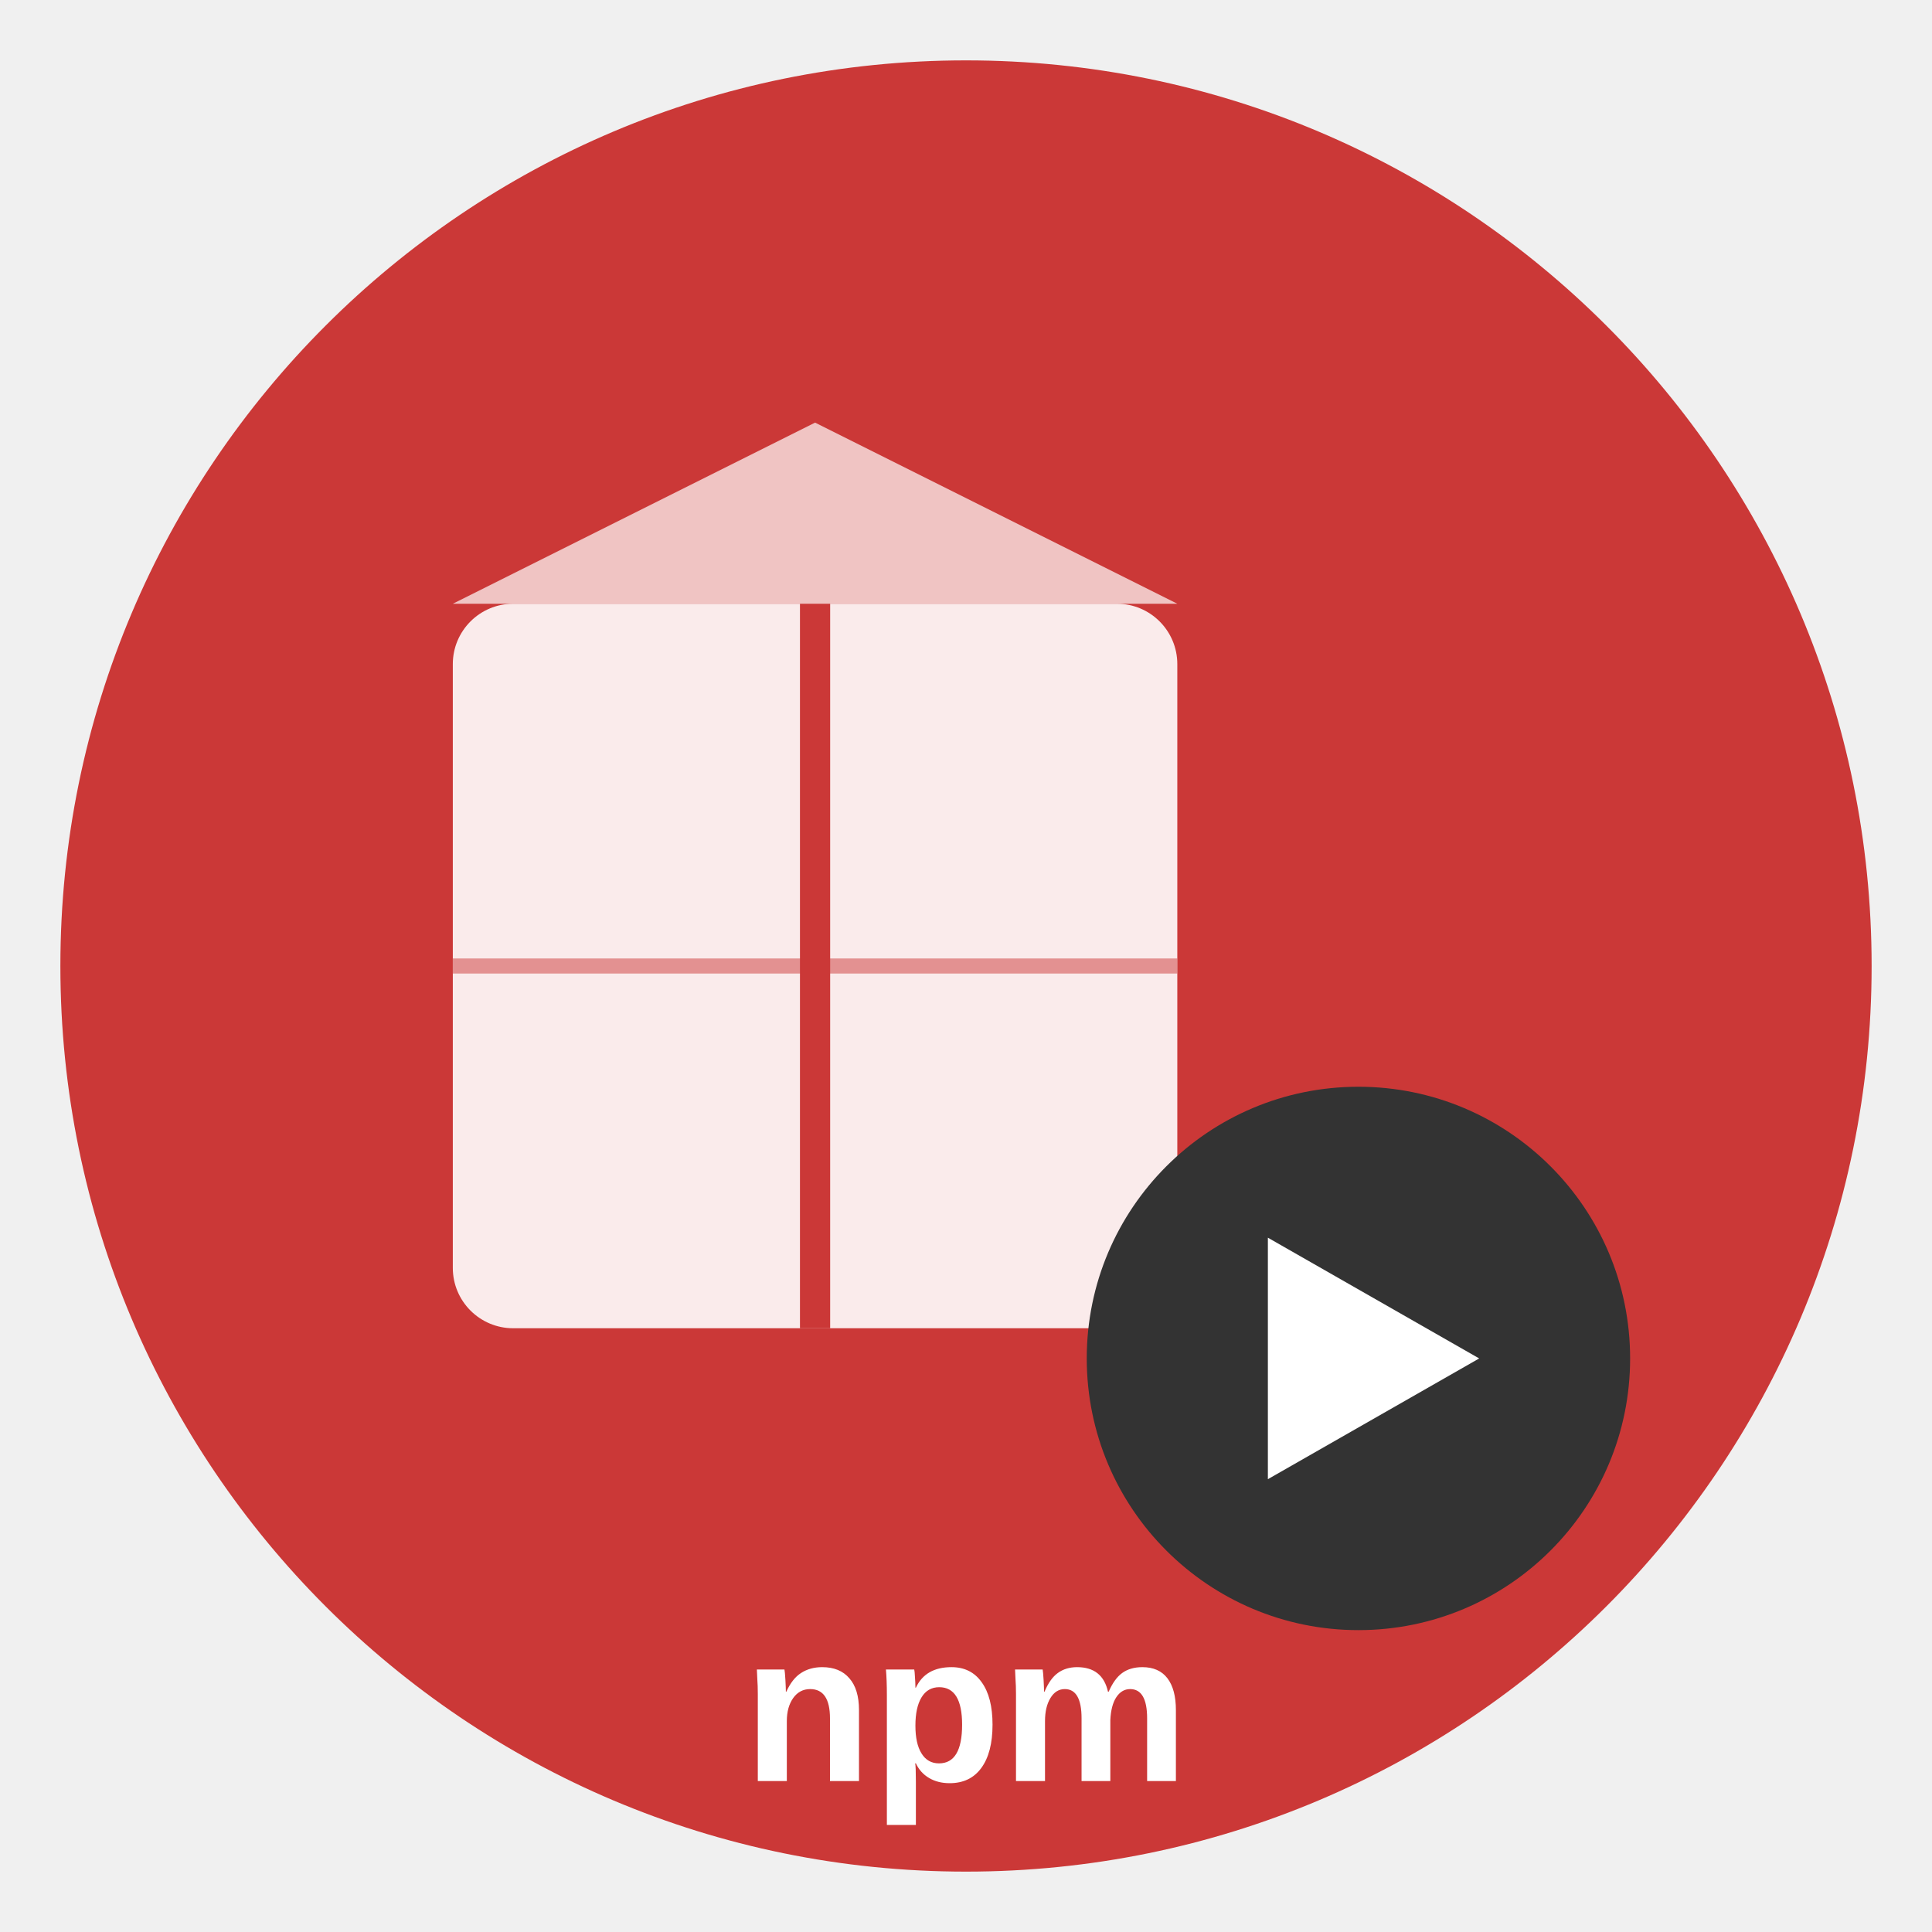
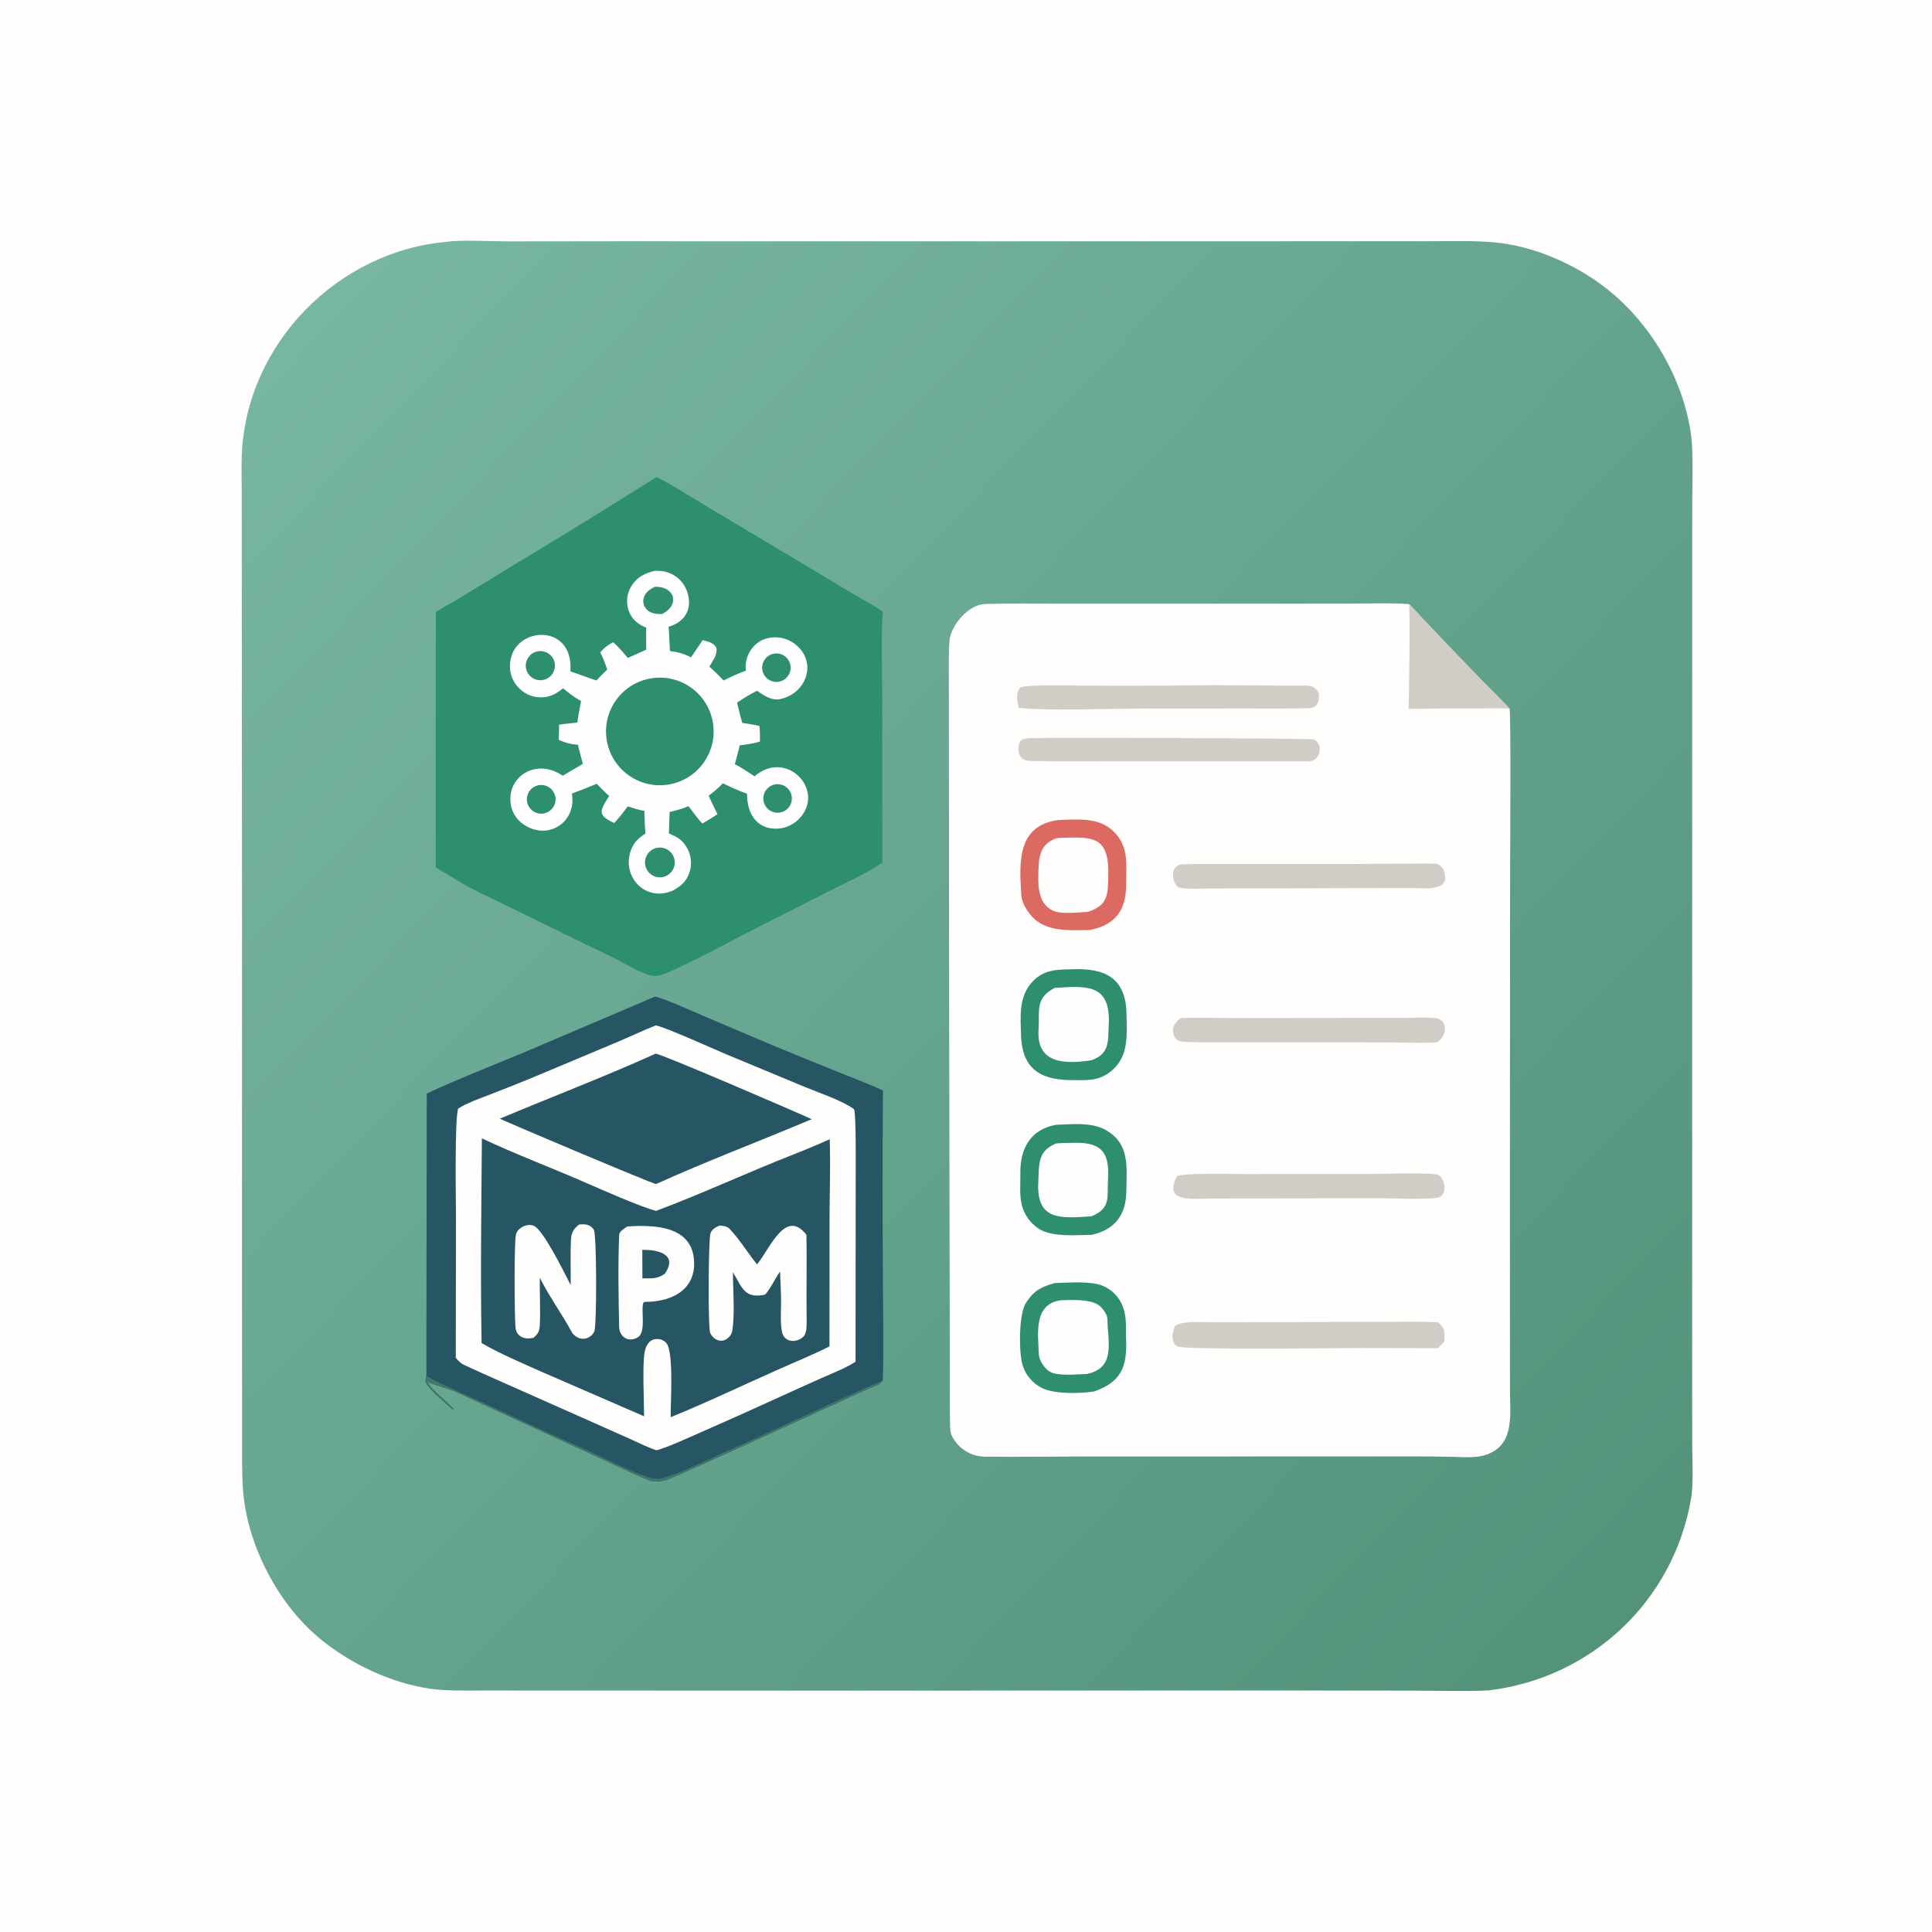
- <svg xmlns="http://www.w3.org/2000/svg" width="128" height="128" viewBox="0 0 128 128">
-   <circle cx="64" cy="64" r="60" fill="#CB3837" />
-   <rect x="30" y="40" width="48" height="48" fill="white" opacity="0.9" rx="4" />
-   <path d="M 30 40 L 54 28 L 78 40 Z" fill="white" opacity="0.7" />
-   <line x1="54" y1="40" x2="54" y2="88" stroke="#CB3837" stroke-width="2" />
-   <line x1="30" y1="64" x2="78" y2="64" stroke="#CB3837" stroke-width="1" opacity="0.5" />
-   <circle cx="90" cy="90" r="18" fill="#333333" />
-   <path d="M 84 82 L 84 98 L 98 90 Z" fill="white" />
-   <text x="64" y="118" font-family="Arial, sans-serif" font-size="14" font-weight="bold" fill="white" text-anchor="middle">npm</text>
+ <svg xmlns="http://www.w3.org/2000/svg" width="1024" height="1024" viewBox="0 0 1024 1024">
+   <path fill="#FFFEFC" d="M0 0L1024 0L1024 1024L0 1024L0 0Z" />
+   <defs>
+     <linearGradient id="gradient_0" gradientUnits="userSpaceOnUse" x1="867.551" y1="852.925" x2="156.274" y2="170.886">
+       <stop offset="0" stop-color="#52937A" />
+       <stop offset="1" stop-color="#78B6A4" />
+     </linearGradient>
+   </defs>
+   <path fill="url(#gradient_0)" d="M236.411 128.202C243.97 127.004 260.428 127.915 268.513 127.93L329.926 127.86L530.197 127.893L708.384 127.858L759.464 127.835C770.624 127.832 783.889 127.415 794.866 128.757C814.231 131.124 834.272 139.957 849.786 151.632C874.365 170.128 892.285 200.44 896.365 230.957C897.524 239.627 896.931 258.279 896.923 267.901L896.899 333.754L896.876 557.279L896.882 720.758L896.917 766.467C896.924 774.296 897.593 786.717 896.33 794.138C887.079 848.484 843.515 889.521 788.82 895.965C776.515 896.548 760.844 896.077 748.138 896.062L671.965 896.006L438.383 896.078L298.171 896.042L256.916 896.018C247.866 896.011 236.539 896.336 227.777 895.036C207.136 891.972 186.127 881.998 170.108 868.967C147.604 850.663 131.249 819.422 128.864 790.503C128.035 780.449 128.362 764.175 128.314 753.456L128.25 682.237L128.261 480.409L128.161 312.265L128.132 261.36C128.132 254.699 127.893 247.784 128.157 241.152C130.502 182.191 178.984 133.336 236.411 128.202Z" />
+   <path fill="#FFFEFC" d="M800.084 375.599C800.868 377.211 800.402 453.074 800.385 461.33L800.285 615.063L800.297 708.124L800.321 737.43C800.334 746.744 801.989 759.981 794.751 766.875C787.647 773.641 778.059 772.321 769.139 772.121C762.506 771.986 755.871 771.919 749.237 771.919L676.325 771.944L573.911 771.962C556.649 772.001 539.154 772.234 521.902 772.058C516.204 772 510.551 769.308 507.049 764.925C504.44 761.66 503.657 759.952 503.559 755.83C503.353 747.114 503.438 738.292 503.441 729.578L503.338 682.317L503.022 504.798L502.947 394.813L502.9 360.297C502.894 353.621 502.767 346.68 503.189 340.022C503.722 331.62 513.26 320.427 522.004 320.134C534.947 319.7 548.143 319.946 561.132 319.964L639.88 319.949L712.465 319.935C719.656 319.935 741.03 319.451 746.936 320.239C760.033 334.277 773.29 348.164 786.706 361.898C790.992 366.337 796.032 371.148 800.084 375.599Z" />
+   <path fill="#D0CDC7" d="M746.936 320.239C760.033 334.277 773.29 348.164 786.706 361.898C790.992 366.337 796.032 371.148 800.084 375.599C794.477 375.282 786.675 375.503 780.901 375.51C769.487 375.476 758.072 375.545 746.659 375.716C746.846 358.391 747.398 337.3 746.936 320.239Z" />
+   <path fill="#2D8F6D" d="M559.782 596.159C568.205 595.901 578.396 594.666 585.895 598.829C599.05 606.131 597.108 618.713 596.985 631.297C596.862 643.931 590.965 651.668 578.722 654.473C570.411 654.607 557.646 655.772 550.691 651.333C545.86 648.235 542.491 643.311 541.354 637.685C540.331 632.599 540.901 626.955 540.818 621.785C540.612 608.942 546.094 598.545 559.782 596.159Z" />
+   <path fill="#FFFEFC" d="M559.676 606.089C562.158 605.741 564.852 605.901 567.14 605.781C582.539 604.969 588.345 609.346 587.272 625.088C586.661 634.045 589.187 640.467 578.379 644.681C562.157 645.748 549.139 647.133 550.323 626.297C550.826 617.461 549.695 610.212 559.676 606.089Z" />
+   <path fill="#2D8F6D" d="M568.671 513.729C585.471 513.078 596.806 518.181 597.066 537.446C597.201 547.507 598.387 558.674 590.459 566.348C584.115 572.49 578.21 572.612 569.872 572.502C553.371 572.721 541.82 568.185 541.184 548.831C540.857 538.86 539.814 527.992 547.383 520.15C553.612 513.696 560.379 513.919 568.671 513.729Z" />
+   <path fill="#FFFEFC" d="M559.006 523.611C575.905 522.509 588.74 521.344 587.655 542.923C587.225 551.463 588.432 558.517 578.467 561.955C564.893 564.033 549.143 564.121 550.46 545.593C551.147 535.933 548.401 529.101 559.006 523.611Z" />
+   <path fill="#2D8F6D" d="M559.019 680.054C566.192 679.82 578.118 678.846 584.413 681.478C589.339 683.492 593.207 687.463 595.09 692.44C597.432 698.54 596.587 704.23 596.854 710.481C597.462 724.7 593.866 732.648 579.885 737.52C572.494 738.619 558.898 739.027 552.156 735.622C547.282 733.156 543.618 728.817 542.002 723.599C540.008 717.285 539.841 696.593 543.775 690.566C548.261 683.694 551.766 682.182 559.019 680.054Z" />
+   <path fill="#FFFEFC" d="M562.262 689.177C567.791 688.929 577.271 688.563 581.818 691.433C583.95 692.569 586.927 696.642 586.959 699.156C587.115 711.463 591.539 724.913 576.087 728.249C570.657 728.368 560.212 729.578 556.103 726.798C553.488 725.185 550.721 720.901 550.606 717.766C550.204 706.814 547.639 691.23 562.262 689.177Z" />
+   <path fill="#DD6A62" d="M560.73 434.652C569.001 434.422 578.695 433.371 585.978 437.507C591.034 440.379 594.695 445.194 596.111 450.834C597.511 456.491 596.808 462.508 596.878 468.247C597.047 482.121 591.444 490.193 577.664 492.932C568.384 493.012 557.786 493.966 549.996 488.438C545.873 485.676 541.615 479.342 541.301 474.266C540.256 457.388 538.916 437.67 560.73 434.652Z" />
+   <path fill="#FFFEFC" d="M560.5 444.137C577.897 443.692 588.002 441.953 587.415 463.849C587.149 473.775 587.612 479.814 576.497 483.336C571.427 483.528 562.697 484.674 558.345 482.766C549.405 478.846 550.203 467.777 550.446 459.896C550.691 451.918 552.747 446.524 560.5 444.137Z" />
+   <path fill="#D0CDC7" d="M666.083 700.745L729.76 700.63C739.442 700.629 752.864 700.268 762.31 700.854C766.313 704.761 765.675 705.616 765.462 711.109C764.414 712.304 763.248 713.437 762.127 714.571L721.75 714.487C710.941 714.476 627.75 715.556 624.079 713.636C623.065 713.106 622.35 712.201 621.951 711.14C620.92 708.398 621.684 705.443 622.766 702.86C626.224 699.952 637.737 700.779 642.651 700.801C650.462 700.831 658.272 700.812 666.083 700.745Z" />
+   <path fill="#D0CDC7" d="M633.731 363.253C647.35 362.985 661.374 363.388 675.031 363.356C681.069 363.532 687.31 363.223 693.318 363.43C696.27 363.531 699.222 365.855 699.098 368.982C698.95 372.744 697.718 375.223 693.63 375.36C683.381 375.706 673.11 375.556 662.863 375.554L602.375 375.588C585.277 375.594 556.083 376.895 539.956 375.186C539.204 371.368 538.088 367.684 540.764 364.43C543.686 362.737 567.711 363.377 572.965 363.384C593.22 363.519 613.476 363.475 633.731 363.253Z" />
+   <path fill="#D0CDC7" d="M547.033 391.222C560.333 390.871 695.16 391.227 696.465 391.941C697.858 392.702 699.119 394.316 699.421 395.856C699.793 397.751 699.24 399.74 698.107 401.282C696.991 402.802 695.927 403.209 694.125 403.513L589.913 403.504C575.535 403.456 561.009 403.557 546.625 403.355C544.924 403.276 543.637 403.164 542.194 402.286C539.254 400.499 539.092 394.925 541.192 392.357C542.973 391.285 544.895 391.387 547.033 391.222Z" />
+   <path fill="#D0CDC7" d="M625.875 539.598C634.59 539.21 646.152 539.597 655.038 539.596L714.198 539.533L746.186 539.495C750.175 539.489 757.445 539.034 761.165 539.679C767.651 540.805 766.978 549.052 761.705 552.453C755.36 552.929 745.647 552.551 738.957 552.536L694.922 552.455L651.331 552.443C643.532 552.441 635.541 552.556 627.748 552.224C626.085 552.213 623.623 551.588 622.714 549.89C620.313 545.405 622.59 541.879 625.875 539.598Z" />
+   <path fill="#D0CDC7" d="M748.533 457.75C752.911 457.647 757.29 457.653 761.667 457.77C764.781 459.691 765.552 460.772 765.939 464.53C766.768 472.576 753.442 470.651 748.235 470.643C740.626 470.611 733.017 470.626 725.409 470.691L638.375 470.952C635.432 470.98 625.591 471.434 623.994 469.868C621.099 467.029 620.083 458.501 626.592 458.156C631.737 457.883 636.175 457.93 641.069 457.943L664.814 457.957C692.72 458.037 720.627 457.969 748.533 457.75Z" />
+   <path fill="#D0CDC7" d="M726.705 622.246C731.975 622.24 760.397 621.182 762.728 622.935C764.353 624.157 765.273 626.377 765.531 628.335C765.779 630.216 765.506 632.294 764.128 633.707C763.326 634.529 762.39 634.802 761.292 634.926C752.926 635.872 738.866 635.071 729.939 635.088L660.75 635.193C654.181 635.119 649.034 635.365 640.863 635.299C632.512 635.174 616.487 637.824 623.697 623.578C624.759 621.481 656.735 622.308 660.385 622.313L726.705 622.246Z" />
+   <path fill="#265563" d="M347.279 528.169C354.584 530.253 366.102 535.581 373.451 538.74L410.886 554.598C422.919 559.574 434.979 564.486 447.064 569.333C453.287 571.832 462.019 575.133 467.969 578.022C467.731 611.969 467.733 645.917 467.974 679.864C468.009 696.123 468.526 715.715 467.892 731.689C467.262 732.502 466.415 733.493 465.446 733.898C458.606 736.759 451.869 739.851 445.138 742.937L394.646 766.036L366.102 778.858C361.961 780.703 357.414 782.806 353.251 784.467C351.657 785.103 346.122 785.462 344.313 784.724C334.255 780.621 324.268 775.675 314.395 771.194L241.217 737.508C239.28 736.634 227.119 732.853 226.83 732.606C227.365 735.749 239.02 744.567 240.451 746.992L239.761 746.893C235.262 742.894 229.777 738.379 226.194 733.6C225.082 732.117 225.665 731.033 225.99 729.172L226.179 579.577C243.181 571.696 261.632 564.517 278.92 557.298L347.279 528.169Z" />
+   <path fill="#3F776A" d="M225.99 729.172C229.527 731.814 252.554 741.781 258.651 744.614C276.84 753.157 295.114 761.514 313.472 769.684C320.063 772.694 343.808 785.144 349.769 783.776C360.907 781.22 375.252 773.247 386.224 768.738C413.566 756.627 440.455 743.5 467.892 731.689C467.262 732.502 466.415 733.493 465.446 733.898C458.606 736.759 451.869 739.851 445.138 742.937L394.646 766.036L366.102 778.858C361.961 780.703 357.414 782.806 353.251 784.467C351.657 785.103 346.122 785.462 344.313 784.724C334.255 780.621 324.268 775.675 314.395 771.194L241.217 737.508C239.28 736.634 227.119 732.853 226.83 732.606C227.365 735.749 239.02 744.567 240.451 746.992L239.761 746.893C235.262 742.894 229.777 738.379 226.194 733.6C225.082 732.117 225.665 731.033 225.99 729.172Z" />
+   <path fill="#FFFEFC" d="M347.618 543.476C352.887 544.521 378.576 556.13 385.258 558.939L426.584 576.112C434.382 579.324 446.152 583.191 452.708 587.922C453.843 591.124 453.515 621.387 453.532 627.952L453.456 721.727C448.875 724.8 442.166 727.44 436.982 729.725C430.372 732.647 423.78 735.61 417.206 738.613C401.652 745.76 386.034 752.767 370.353 759.634C364.434 762.205 353.953 767.089 348.053 768.668C344.706 767.793 338.413 764.671 334.922 763.109L311.861 752.836L268.005 733.361C260.602 730.058 252.984 726.756 245.661 723.275C244.052 722.511 242.737 721.008 241.57 719.675L241.673 644.977C241.661 635.804 240.906 593.226 242.835 587.6C246.88 584.801 254.839 582.019 259.614 580.154C266.821 577.378 273.999 574.525 281.146 571.596L327.764 552.053C334.483 549.198 340.802 546.156 347.618 543.476Z" />
+   <path fill="#265563" d="M255.408 603.329C272.995 611.716 293.302 619.301 311.359 627.262C318.75 630.52 341.145 640.312 347.769 641.786C372.058 632.7 395.812 621.595 419.956 612.13C426.624 609.516 433.226 606.75 439.764 603.827C440.24 616.589 439.744 631.172 439.681 644.062L439.626 713.624C432.102 717.53 419.144 722.835 411.092 726.505C392.813 734.603 373.953 743.666 355.476 751.126C355.371 743.756 357.2 716.539 353.23 711.922C351.98 710.469 350.307 709.752 348.402 709.699C346.767 709.653 345.214 710.244 344.07 711.427C342.711 712.833 342.024 714.753 341.662 716.642C340.437 723.042 341.365 742.936 341.37 750.657L287.214 727.146C277.327 722.761 264.376 717.193 255.264 711.856C254.588 676.839 255.147 638.514 255.408 603.329Z" />
+   <path fill="#FFFEFC" d="M401.229 670.138C408.134 661.858 416.299 640.173 427.434 654.481C427.697 669.483 427.311 684.579 427.54 699.589C427.478 702.261 427.769 706.494 425.808 708.452C422.456 711.797 415.909 711.737 414.569 706.257C413.524 701.988 413.911 695.948 413.965 691.25C414.046 685.91 413.645 679.355 413.436 673.91C410.847 677.594 408.337 683.177 405.479 686.182C394.623 688.468 393.555 682.755 388.465 674.287C388.484 683.333 389.583 697.005 388.09 705.423C387.738 707.404 386.5 708.846 384.82 709.9C383.66 710.627 382.345 710.801 381.018 710.474C378.979 709.971 377.321 708.406 376.439 706.534C375.188 703.876 375.438 656.418 376.588 653.601C377.503 651.358 379.38 650.421 381.499 649.542C382.902 649.612 385.428 650.04 386.43 651.066C391.926 656.691 396.219 663.936 401.229 670.138Z" />
+   <path fill="#FFFEFC" d="M306.927 649.013C308.339 648.922 309.821 648.767 311.2 649.152C312.766 649.589 313.997 650.501 314.784 651.923C316.265 654.598 316.327 701.552 315.095 705.36C314.599 706.891 313.27 708.248 311.838 708.938C310.294 709.678 308.52 709.78 306.902 709.22C305.653 708.782 303.749 707.352 303.145 706.227C298.065 696.777 290.768 686.684 286.119 677.221C285.973 685.476 286.51 693.87 286.13 702.089C285.971 705.548 285.245 706.926 282.734 709.073C281.468 709.323 280.262 709.528 278.969 709.355C276.995 709.092 275.257 708.216 274.14 706.521C273.317 705.271 273.252 703.99 273.15 702.52C272.739 696.624 272.401 657.959 273.503 654.097C273.968 652.467 275.363 651.122 276.816 650.325C278.668 649.309 280.712 648.924 282.748 649.611C287.78 651.308 299.536 675.38 302.466 681.109C302.565 673.324 302.26 665.2 302.589 657.479C302.766 653.314 303.879 651.457 306.927 649.013Z" />
+   <path fill="#FFFEFC" d="M332.526 650.063C347.051 649.05 367.059 649.792 367.893 668.582C368.581 684.087 355.428 689.945 342.376 690.006L341.152 690.23C339.331 693.613 342.819 705.954 338.009 708.828C333.376 711.596 328.271 708.978 328.153 703.093C327.828 686.955 327.502 670.505 328.187 654.382C328.26 652.627 331.271 650.865 332.526 650.063Z" />
+   <path fill="#265563" d="M340.44 662.463C348.844 662.28 359.519 664.841 352.333 675.131C348.214 677.999 345.56 677.474 340.48 677.559L340.44 662.463Z" />
+   <path fill="#265563" d="M347.475 558.468C350.146 558.389 421.719 589.266 430.216 593.188C403.587 604.449 373.79 615.721 347.748 627.573C345.812 627.462 270.207 595.456 264.91 592.936C291.837 581.589 320.992 570.487 347.475 558.468Z" />
+   <path fill="#2D8F6D" d="M347.757 252.948C349.603 252.909 372.338 267.077 375.987 269.247L433.297 303.449C439.821 307.472 446.395 311.412 453.019 315.269C457.115 317.646 464.455 321.583 467.919 324.345C466.901 333.962 467.608 358.792 467.613 369.603L467.643 457.205C459.923 462.587 448.529 467.728 439.946 472.062L395.956 494.406C385.079 499.939 374.381 505.969 363.264 511.086C359.564 512.789 354.39 515.642 350.642 516.714C347.326 517.462 346.573 517.654 343.343 516.592C336.464 514.152 330.229 510.029 323.718 506.924C300.33 495.771 277.19 484.08 253.8 472.924C245.707 469.063 238.63 464.247 230.932 459.748L230.984 324.359C244.874 316.423 259.255 307.384 272.983 299.033C298.091 283.971 323.018 268.608 347.757 252.948Z" />
+   <path fill="#FFFEFC" d="M346.974 302.56C349.835 302.39 352.871 302.811 355.493 304.001C359.585 305.846 362.733 309.299 364.192 313.544C367.261 322.457 363.235 329.608 354.376 332.222C354.671 336.49 354.901 340.763 355.066 345.038C359.816 345.734 362.01 346.36 366.268 348.364C368.331 345.487 370.299 342.284 372.422 339.289C375.512 340.165 377.929 340.437 379.652 343.186C380.427 346.923 377.981 349.824 375.969 353.357C378.551 355.519 381.148 358.249 383.548 360.659C387.963 358.473 390.702 357.146 395.317 355.483C394.312 347.509 399.552 339.551 407.645 338.072C412.355 337.174 417.226 338.29 421.076 341.148C433.517 350.39 427.843 367.612 413.265 370.585C409.13 371.428 404.511 368.545 401.319 366.071C397.054 368.284 394.641 369.705 390.665 372.398C391.494 375.999 392.403 379.581 393.392 383.141C396.741 383.624 399.223 384.025 402.52 384.779C402.836 387.581 402.793 390.201 402.798 393.009C399.588 394.141 395.441 394.575 392.016 395.063C391.38 398.223 390.309 401.903 389.468 405.062C392.604 406.503 396.913 409.502 399.916 411.457C416.799 396.936 437.055 418.392 424.319 433.135C421.229 436.771 416.775 438.97 412.009 439.212C400.912 439.676 395.779 430.779 395.974 420.704C391.221 419.048 387.662 417.312 383.14 415.162C380.169 418.161 378.999 419.2 375.597 421.682C376.871 424.747 378.803 428.489 380.281 431.539C377.58 433.372 375.087 434.825 372.272 436.468C370.236 434.533 366.888 429.794 364.899 427.289C361.333 428.849 358.707 429.429 354.915 430.389L354.522 441.744C358.967 443.64 361.836 445.157 364.319 449.739C366.359 453.484 366.811 457.891 365.574 461.972C363.939 467.218 360.871 469.748 356.328 472.172C352.982 473.447 349.91 474.017 346.342 473.34C342.055 472.511 338.301 469.948 335.969 466.256C333.424 462.264 332.616 457.407 333.733 452.805C334.964 447.63 337.719 444.542 342.092 441.823C341.757 437.806 341.571 433.779 341.533 429.748C338.873 429.441 335.372 428.2 332.734 427.387C330.242 430.698 328.384 433.217 325.542 436.199C316.287 431.999 317.986 429.618 322.882 421.872C320.446 419.765 318.533 417.737 316.303 415.421C311.941 417.248 307.539 418.979 303.101 420.614C305.767 435.617 290.604 445.867 277.496 436.952C273.884 434.542 271.437 430.738 270.74 426.453C268.303 411.372 284.57 401.567 298.23 411.174L308.935 404.848C308.055 401.328 307.106 398.392 306.332 394.753C302.079 394.385 299.921 393.795 296.137 392.148C296.267 389.585 296.275 386.685 296.337 384.094C299.336 383.62 302.949 383.314 306.015 382.98C306.444 379.349 307.307 375.233 307.985 371.59C304.153 369.432 301.856 367.575 298.429 364.82C294.867 367.581 292.051 369.381 287.383 369.601C283.01 369.799 278.744 368.211 275.565 365.201C272.286 362.194 270.378 357.979 270.283 353.531C269.797 331.874 304.337 328.958 302.318 355.811C306.83 357.488 311.536 359.068 316.091 360.663C317.939 358.703 319.923 356.776 321.833 354.87C320.575 351.138 319.883 349.249 318.14 345.75C320.731 342.85 321.699 342.229 324.977 340.392C327.8 342.715 330.359 345.921 332.762 348.729L342.485 344.363L342.481 332.684C337.565 330.654 334.151 327.589 332.796 322.248C331.838 318.383 332.456 314.296 334.514 310.887C337.524 305.83 341.606 303.936 346.974 302.56Z" />
+   <path fill="#2D8F6D" d="M345.401 359.484C361.017 357.089 375.605 367.844 377.933 383.471C380.262 399.097 369.444 413.638 353.808 415.9C338.267 418.148 323.832 407.41 321.517 391.878C319.203 376.346 329.879 361.866 345.401 359.484Z" />
+   <path fill="#2D8F6D" d="M346.934 449.739C349.662 448.699 352.741 449.249 354.939 451.17C357.137 453.091 358.096 456.068 357.431 458.911C356.766 461.753 354.586 463.997 351.764 464.743C347.707 465.817 343.519 463.527 342.233 459.532C340.947 455.537 343.012 451.234 346.934 449.739Z" />
+   <path fill="#2D8F6D" d="M285.326 345.157C288.087 344.768 290.844 345.897 292.54 348.111C294.235 350.325 294.606 353.281 293.511 355.846C292.415 358.41 290.022 360.185 287.25 360.491C283.053 360.953 279.262 357.961 278.736 353.772C278.21 349.582 281.145 345.746 285.326 345.157Z" />
+   <path fill="#2D8F6D" d="M285.452 416.184C288.158 415.674 290.929 416.666 292.695 418.779C294.462 420.891 294.949 423.793 293.968 426.367C292.988 428.94 290.693 430.782 287.968 431.183C283.871 431.786 280.045 429.001 279.36 424.917C278.675 420.832 281.383 416.951 285.452 416.184Z" />
+   <path fill="#2D8F6D" d="M347.013 311.021C357.151 310.518 360.929 320.213 350.983 325.44C347.376 325.61 343.525 325.015 341.66 321.487C340.872 319.985 340.736 318.225 341.284 316.62C342.285 313.623 344.421 312.431 347.013 311.021Z" />
+   <path fill="#2D8F6D" d="M409.633 416.069C413.539 414.697 417.823 416.721 419.244 420.61C420.665 424.499 418.696 428.807 414.826 430.278C412.278 431.246 409.406 430.768 407.309 429.028C405.211 427.288 404.212 424.554 404.693 421.871C405.174 419.189 407.061 416.972 409.633 416.069Z" />
+   <path fill="#2D8F6D" d="M408.835 346.827C411.41 345.849 414.312 346.352 416.408 348.139C418.503 349.925 419.459 352.711 418.902 355.408C418.345 358.104 416.363 360.283 413.731 361.093C409.838 362.29 405.698 360.182 404.376 356.33C403.054 352.478 405.028 348.272 408.835 346.827Z" />
</svg>
